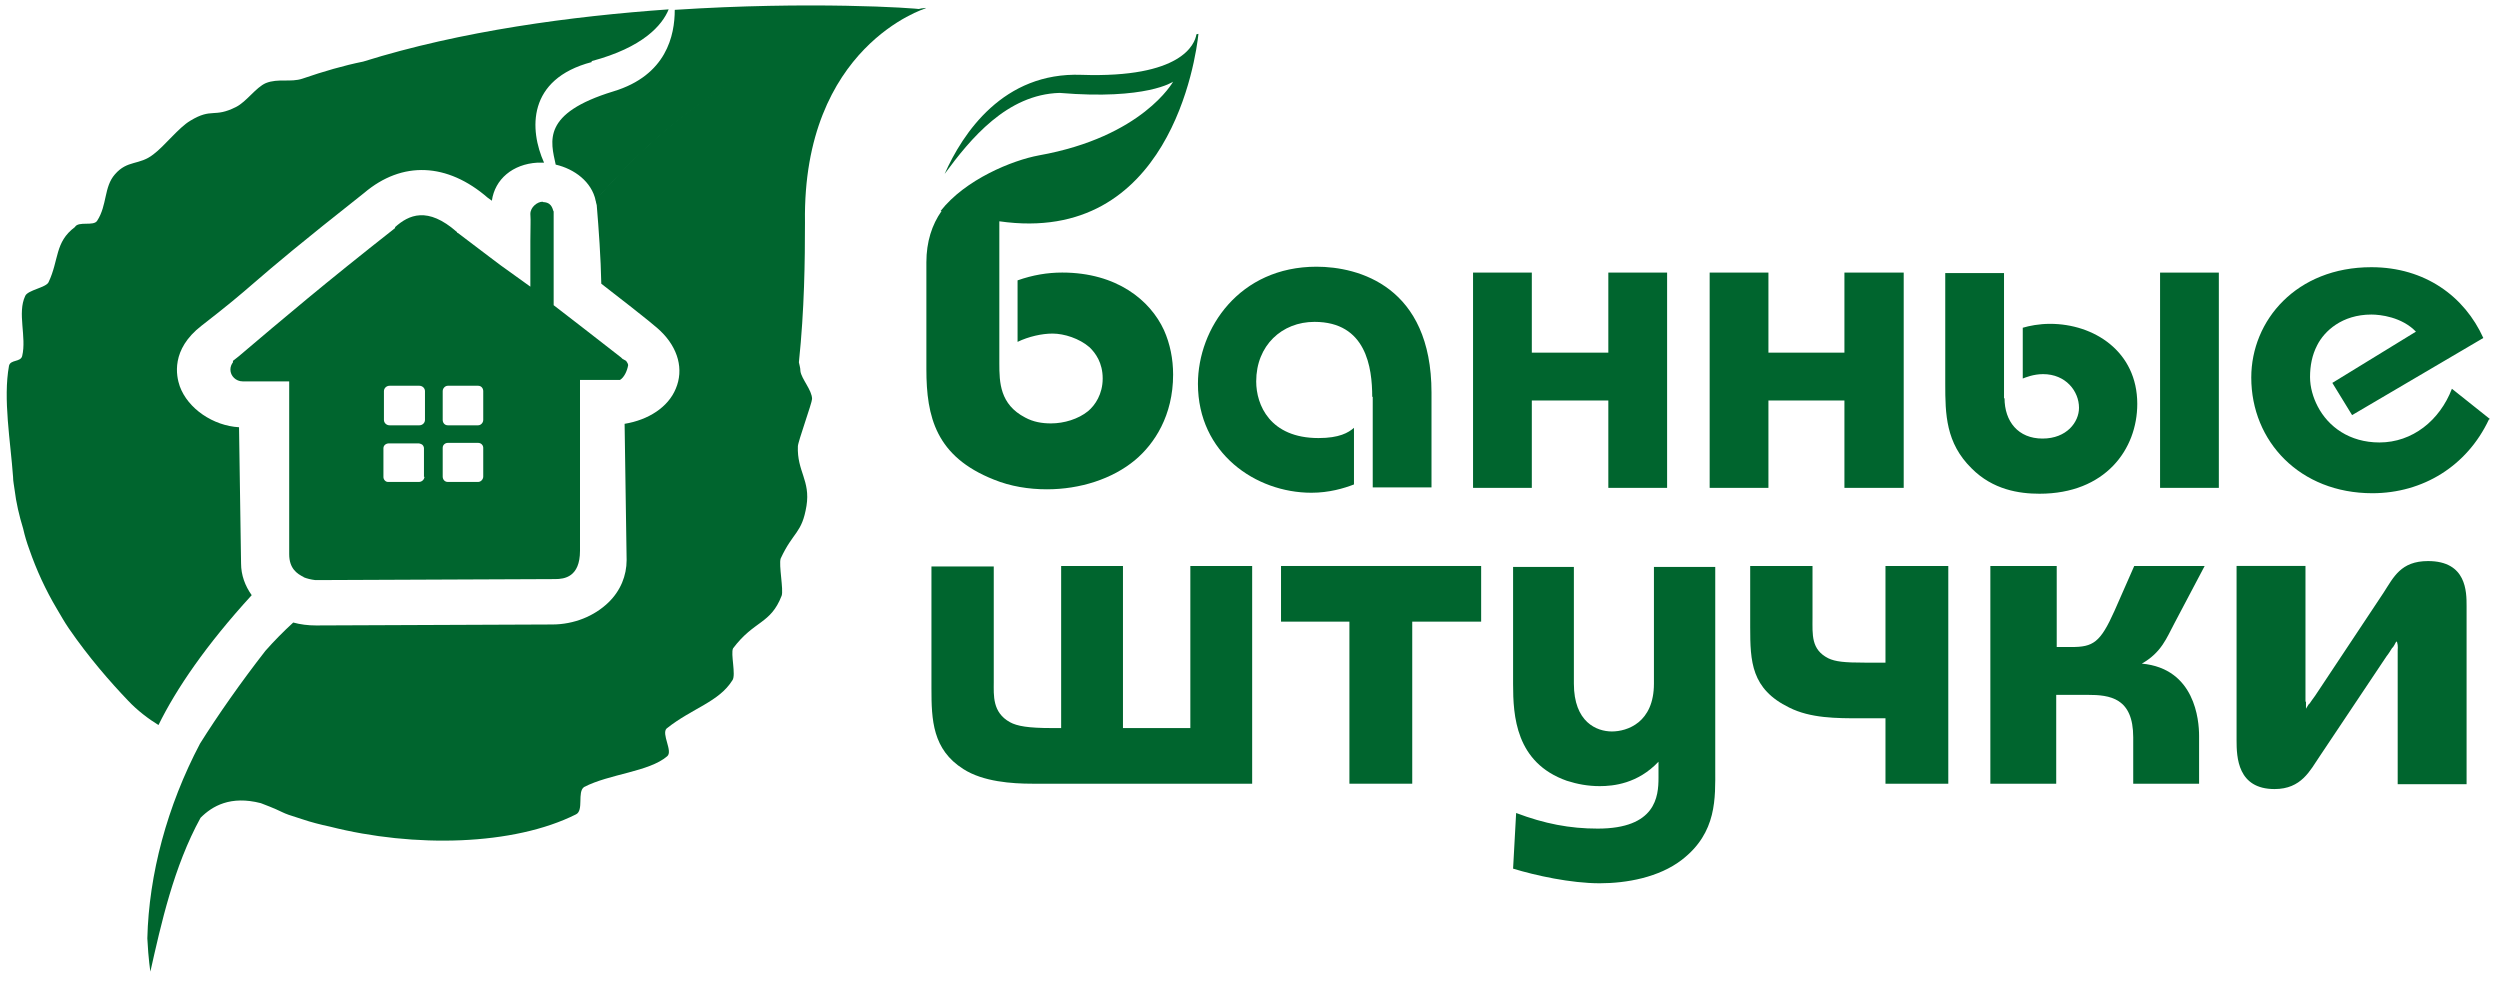
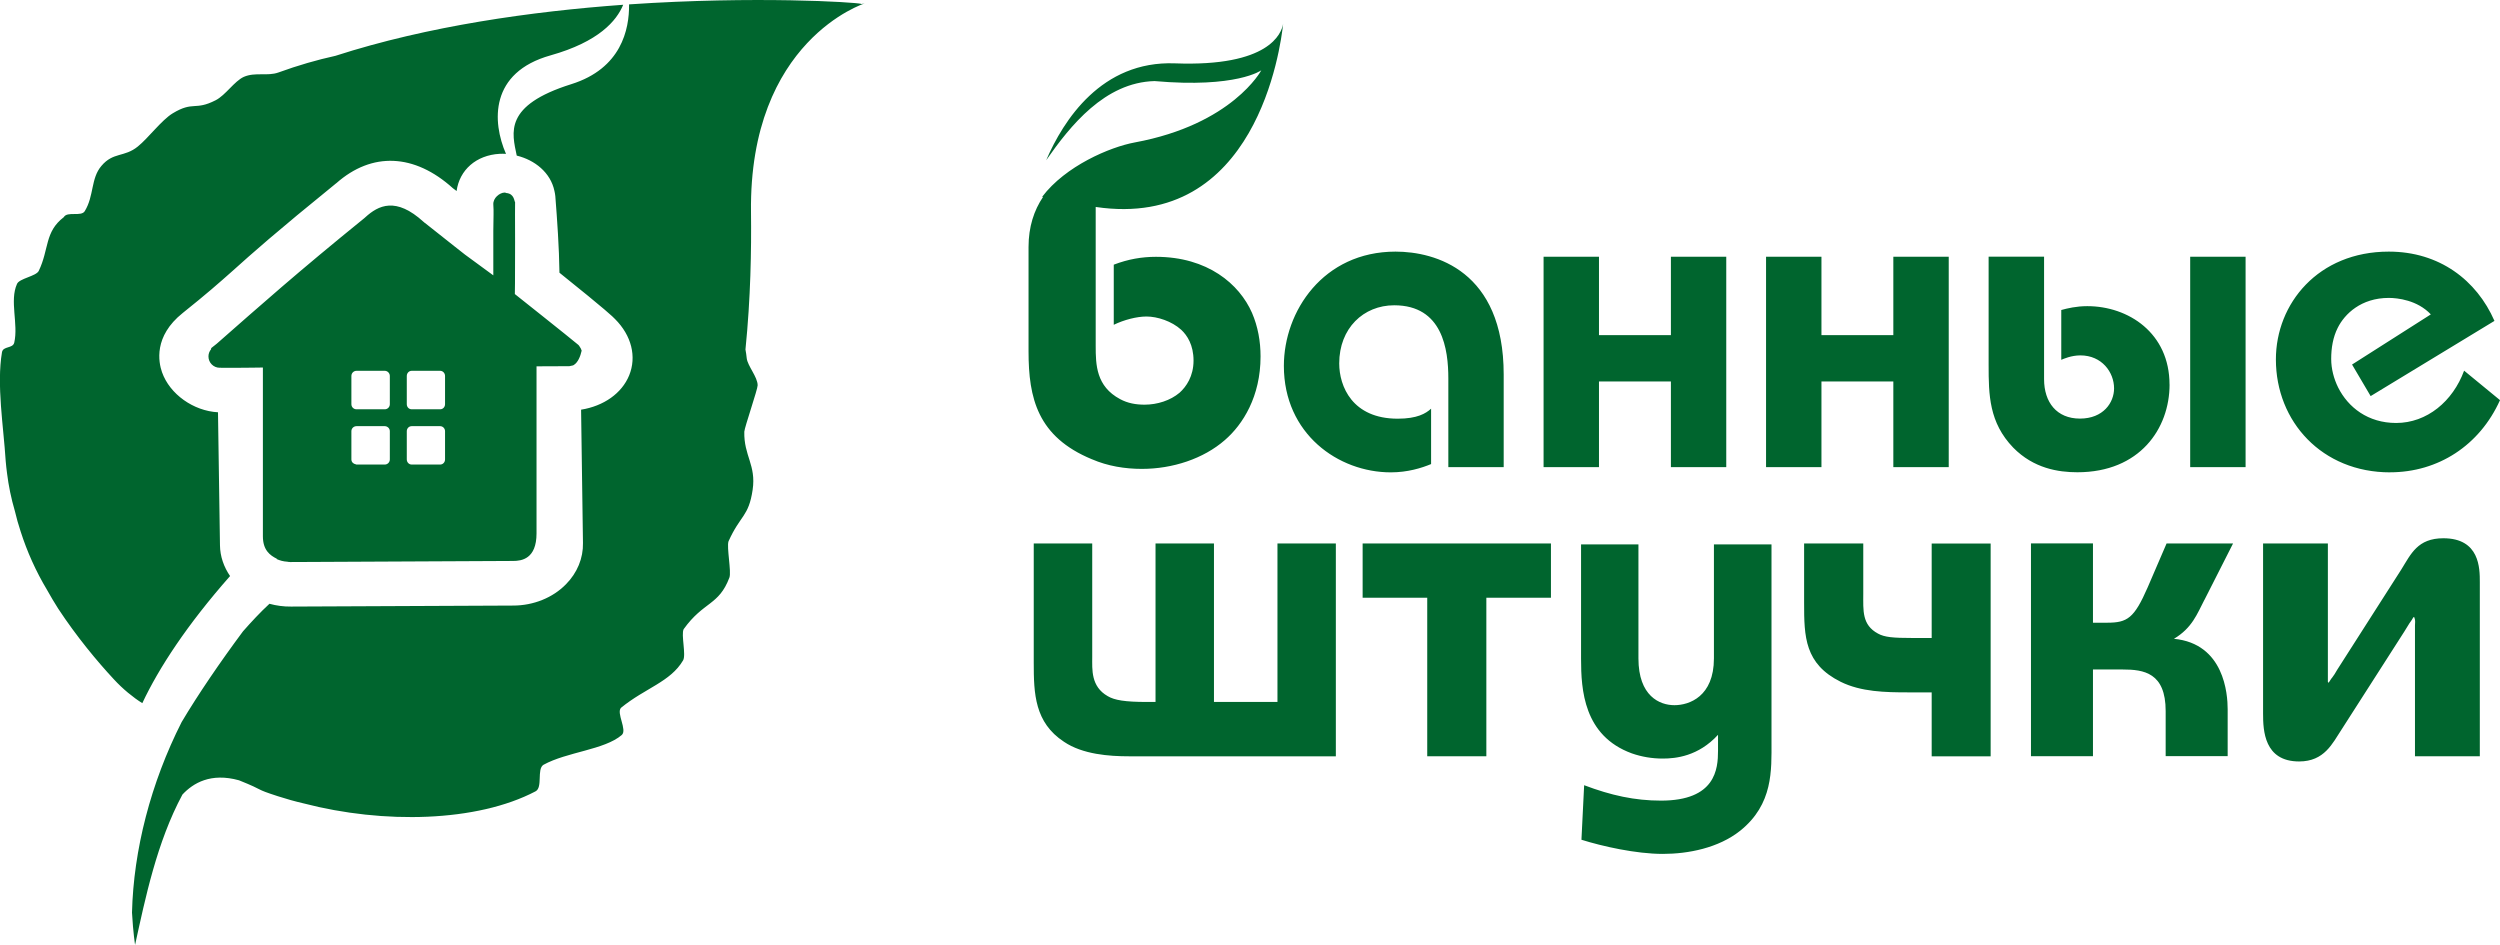
- <svg xmlns="http://www.w3.org/2000/svg" width="183" height="72" viewBox="0 0 183 72" fill="none">
-   <path d="M100.447 29.065C100.447 26.885 100.002 23.561 96.219 23.561C93.845 23.561 91.954 25.277 91.954 27.921C91.954 29.636 92.955 32.066 96.515 32.066C98.036 32.066 98.704 31.673 99.111 31.316V35.461C98.37 35.747 97.294 36.069 95.996 36.069C91.917 36.069 87.689 33.174 87.689 28.1C87.689 24.026 90.73 19.523 96.367 19.523C99.445 19.523 104.786 20.953 104.786 28.743V35.676H100.484V29.029L100.447 29.065Z" fill="#00652E" />
-   <path d="M107.827 19.953H112.129V25.814H117.73V19.953H122.032V35.712H117.73V29.316H112.129V35.712H107.827V19.953Z" fill="#00652E" />
-   <path d="M125.147 19.953H129.449V25.814H135.012V19.953H139.351V35.712H135.012V29.316H129.449V35.712H125.147V19.953Z" fill="#00652E" />
-   <path d="M146.731 29.137C146.731 30.852 147.732 32.103 149.512 32.103C151.293 32.103 152.183 30.888 152.183 29.852C152.183 28.637 151.218 27.386 149.55 27.386C148.845 27.386 148.252 27.636 148.066 27.708V23.991C148.548 23.848 149.253 23.705 150.069 23.705C153.258 23.705 156.448 25.706 156.448 29.566C156.448 32.889 154.111 36.141 149.29 36.141C147.807 36.141 145.878 35.855 144.32 34.283C142.429 32.425 142.392 30.316 142.392 28.101V19.989H146.694V29.173L146.731 29.137ZM162.419 35.712H158.117V19.953H162.419V35.712Z" fill="#00652E" />
-   <path d="M182.187 30.708C180.592 34.103 177.366 36.104 173.657 36.104C168.354 36.104 164.793 32.316 164.793 27.635C164.793 23.454 168.094 19.559 173.583 19.559C177.514 19.559 180.407 21.703 181.779 24.74L172.173 30.386L170.727 28.028L176.846 24.276C175.808 23.204 174.25 23.025 173.583 23.025C171.432 23.025 170.134 24.24 169.615 25.276C169.244 25.991 169.095 26.777 169.095 27.599C169.095 28.349 169.318 29.1 169.652 29.743C170.43 31.244 171.988 32.388 174.176 32.388C176.587 32.388 178.59 30.779 179.48 28.457L182.261 30.672L182.187 30.708Z" fill="#00652E" />
-   <path d="M87.578 2.512C87.467 3.227 86.502 5.728 79.159 5.478C73.448 5.264 70.481 9.731 69.146 12.732C71.037 10.16 73.708 6.908 77.565 6.801C83.944 7.337 85.872 5.979 85.872 5.979C85.872 5.979 83.647 10.017 76.044 11.375C74.115 11.732 70.666 13.126 68.849 15.448H68.923C68.219 16.449 67.811 17.7 67.811 19.201V27.026C67.811 30.529 68.515 33.423 72.743 35.103C73.967 35.603 75.302 35.817 76.638 35.817C79.048 35.817 81.422 35.067 83.091 33.673C84.5 32.494 85.872 30.421 85.872 27.42C85.872 26.276 85.65 25.168 85.204 24.168C84.203 21.988 81.755 19.951 77.75 19.951C76.674 19.951 75.599 20.13 74.486 20.523V25.025C75.302 24.632 76.267 24.418 77.045 24.418C77.898 24.418 79.011 24.775 79.753 25.419C80.198 25.847 80.717 26.562 80.717 27.706C80.717 28.849 80.161 29.671 79.641 30.1C78.937 30.672 77.898 30.993 76.934 30.993C76.267 30.993 75.636 30.886 75.043 30.564C73.188 29.599 73.151 27.991 73.151 26.598V16.199C85.612 17.986 87.541 4.263 87.726 2.477" fill="#00652E" />
-   <path d="M72.743 49.935C72.743 50.9 72.632 52.15 73.93 52.865C74.449 53.151 75.265 53.294 76.971 53.294H87.133V41.43H91.658V57.367H75.562C74.079 57.367 71.965 57.225 70.518 56.295C68.256 54.866 68.182 52.686 68.182 50.399V41.465H72.743V49.97V49.935ZM77.676 41.43H82.201V54.33H77.676V41.43Z" fill="#00652E" />
-   <path d="M108.42 41.43V45.504H103.376V57.367H98.777V45.504H93.771V41.43H108.42Z" fill="#00652E" />
-   <path d="M132.676 41.43V45.218C132.676 46.468 132.565 47.54 133.826 48.184C134.345 48.434 135.013 48.505 136.496 48.505H138.017V41.43H142.615V57.367H138.017V52.579H136.199C134.419 52.579 132.528 52.579 130.97 51.793C128.189 50.435 128.114 48.434 128.114 45.897V41.43H132.713H132.676Z" fill="#00652E" />
-   <path d="M150.552 41.43V47.362H151.627C153.222 47.362 153.741 47.04 154.78 44.717L156.226 41.43H161.381L159.156 45.646C158.6 46.683 158.229 47.755 156.782 48.577C160.677 48.934 160.973 52.722 160.973 53.865V57.367H156.152V53.973C156.152 51.078 154.446 50.864 152.814 50.864H150.515V57.367H145.694V41.43H150.515H150.552Z" fill="#00652E" />
-   <path d="M168.798 51.362V51.791V51.862C168.835 51.862 168.835 51.791 168.872 51.755C168.946 51.648 168.983 51.541 169.058 51.505C169.169 51.362 169.317 51.112 169.465 50.933L174.472 43.393C175.214 42.25 175.733 41.07 177.736 41.07C180.554 41.07 180.554 43.322 180.554 44.358V57.401H175.511V47.61C175.511 47.61 175.548 47.252 175.474 47.038C175.436 46.859 175.362 47.038 175.288 47.181C175.214 47.288 175.177 47.395 175.103 47.431C174.991 47.61 174.843 47.86 174.695 48.039L169.799 55.364C169.095 56.401 168.464 57.759 166.499 57.759C163.791 57.759 163.717 55.436 163.717 54.185V41.428H168.761V51.362H168.798Z" fill="#00652E" />
-   <path d="M115.208 41.5V50.041C115.208 52.864 116.877 53.543 117.99 53.543C119.103 53.543 121.068 52.9 121.068 50.041V41.5H125.556V56.259C125.556 58.403 125.704 60.94 123.108 62.941C121.439 64.228 119.065 64.656 117.1 64.656C114.986 64.656 112.39 64.085 110.758 63.584L110.981 59.511C113.057 60.297 114.912 60.654 116.951 60.654C121.216 60.654 121.402 58.295 121.402 56.938V55.758C119.881 57.366 118.101 57.545 117.1 57.545C116.247 57.545 115.468 57.402 114.689 57.152C110.943 55.83 110.758 52.399 110.758 50.076V41.5H115.208Z" fill="#00652E" />
-   <path d="M43.31 4.473C47.056 3.472 48.465 1.864 48.947 0.685C41.863 1.185 33.779 2.257 26.584 4.509C25.174 4.794 23.691 5.223 22.133 5.759C21.28 6.045 20.353 5.724 19.463 6.081C18.721 6.403 18.054 7.439 17.275 7.832C15.643 8.654 15.532 7.868 13.937 8.833C13.084 9.333 12.046 10.691 11.23 11.298C10.191 12.12 9.338 11.691 8.411 12.763C7.595 13.693 7.855 15.015 7.113 16.158C6.853 16.587 5.741 16.158 5.481 16.623C3.998 17.731 4.332 19.017 3.553 20.661C3.367 21.054 2.032 21.233 1.847 21.661C1.253 22.912 1.958 24.663 1.624 26.057C1.513 26.521 0.771 26.307 0.66 26.771C0.215 29.201 0.771 32.31 0.957 34.919C0.957 35.241 1.031 35.527 1.068 35.848C1.179 36.777 1.402 37.742 1.698 38.707C1.81 39.207 1.958 39.708 2.143 40.208C2.663 41.709 3.33 43.174 4.183 44.603C4.48 45.104 4.74 45.568 5.036 45.997C6.483 48.105 8.077 49.928 9.375 51.286C10.043 52.001 10.896 52.644 11.601 53.072C12.899 50.428 15.087 47.212 18.425 43.567C17.942 42.888 17.646 42.102 17.646 41.244L17.497 31.274C15.606 31.167 13.752 29.916 13.158 28.272C12.899 27.522 12.491 25.592 14.753 23.841C16.644 22.376 17.535 21.626 18.647 20.661C20.093 19.41 21.948 17.838 26.658 14.121C29.439 11.763 32.74 11.906 35.707 14.479L36.004 14.693C36.226 13.121 37.524 12.013 39.342 11.906C39.49 11.906 39.675 11.906 39.824 11.906C38.748 9.512 38.563 5.795 43.31 4.544M67.453 0.685C66.971 0.578 59.22 0.077 49.392 0.721C49.392 2.579 48.799 5.509 44.904 6.688C39.638 8.297 40.306 10.333 40.677 12.049C42.049 12.37 43.31 13.299 43.606 14.693C49.169 8.261 55.993 3.222 67.453 0.685Z" fill="#00652E" />
-   <path d="M45.572 26.272C45.572 26.272 45.497 26.201 45.46 26.165C44.793 25.629 40.528 22.341 40.528 22.341V21.52C40.528 20.698 40.528 19.518 40.528 18.446C40.528 16.874 40.528 15.445 40.528 15.48C40.454 15.409 40.454 14.873 39.86 14.801C39.823 14.801 39.749 14.801 39.712 14.766C39.341 14.766 38.822 15.159 38.822 15.659C38.859 16.267 38.822 16.409 38.822 17.624C38.822 17.624 38.822 19.804 38.822 20.698V20.983L36.634 19.411L35.781 18.768L33.518 17.053H33.481L33.444 16.981C31.293 15.087 29.921 15.73 28.92 16.624V16.695C23.69 20.805 20.835 23.235 17.46 26.094C17.311 26.201 17.2 26.308 17.052 26.415C17.052 26.415 17.052 26.451 17.052 26.523C16.941 26.665 16.866 26.844 16.866 27.058C16.866 27.523 17.274 27.916 17.756 27.916C17.756 27.916 17.756 27.916 17.794 27.916C17.794 27.916 17.831 27.916 17.868 27.916H17.942H18.61H19.425H20.316H21.169V40.566C21.169 41.603 21.725 41.996 22.244 42.246C22.244 42.246 22.244 42.246 22.207 42.246C22.466 42.353 22.763 42.425 23.06 42.46C23.06 42.46 23.134 42.46 23.171 42.46C23.245 42.46 23.282 42.46 23.357 42.46H23.431H23.913L40.639 42.389C41.307 42.389 42.456 42.246 42.456 40.316V27.809H44.274H45.015C45.015 27.809 45.089 27.809 45.127 27.809C45.201 27.809 45.238 27.809 45.312 27.809C45.312 27.809 45.312 27.809 45.349 27.809C45.349 27.809 45.349 27.809 45.386 27.809C45.683 27.63 45.905 27.166 45.98 26.737C45.98 26.63 45.905 26.523 45.831 26.415M28.104 28.631C28.104 28.416 28.289 28.238 28.512 28.238H30.7C30.922 28.238 31.108 28.416 31.108 28.631V30.739C31.108 30.954 30.922 31.132 30.7 31.132H28.512C28.289 31.132 28.104 30.954 28.104 30.739V28.631ZM31.071 34.885C31.071 35.099 30.885 35.278 30.663 35.278H28.475C28.475 35.278 28.438 35.278 28.4 35.278C28.215 35.278 28.067 35.099 28.067 34.92V32.812C28.067 32.597 28.252 32.455 28.475 32.455H30.663C30.663 32.455 30.848 32.49 30.922 32.562C30.997 32.633 31.034 32.74 31.034 32.812V34.92L31.071 34.885ZM35.373 34.885C35.373 35.099 35.187 35.278 35.002 35.278H32.777C32.554 35.278 32.406 35.099 32.406 34.885V32.776C32.406 32.562 32.591 32.419 32.777 32.419H35.002C35.224 32.419 35.373 32.597 35.373 32.776V34.885ZM35.373 30.739C35.373 30.954 35.187 31.132 35.002 31.132H32.777C32.554 31.132 32.406 30.954 32.406 30.739V28.631C32.406 28.416 32.591 28.238 32.777 28.238H35.002C35.224 28.238 35.373 28.416 35.373 28.631V30.739Z" fill="#00652E" />
-   <path d="M67.751 0.578C67.751 0.578 67.565 0.614 67.454 0.614C55.994 3.115 49.17 8.19 43.607 14.622C43.607 14.765 43.644 14.872 43.681 15.015C43.83 16.802 43.978 18.875 44.015 20.768C47.761 23.663 48.169 24.056 48.354 24.235C49.652 25.485 50.06 27.058 49.467 28.451C48.91 29.809 47.464 30.738 45.721 31.024L45.869 40.995C45.869 42.138 45.424 43.246 44.534 44.103C43.496 45.104 42.012 45.712 40.418 45.712L23.135 45.783C22.542 45.783 21.986 45.712 21.466 45.569C20.762 46.212 20.057 46.926 19.427 47.641C17.646 49.928 15.94 52.358 14.642 54.431C12.232 59.005 10.897 64.008 10.785 68.689C10.86 70.226 11.008 71.119 11.008 71.119C11.787 67.653 12.714 63.436 14.68 59.863C15.533 59.005 16.868 58.219 19.093 58.791C21.244 59.612 20.168 59.362 22.134 59.97C22.764 60.184 23.469 60.363 24.137 60.506C30.33 62.078 37.599 61.9 42.161 59.612C42.754 59.327 42.235 57.969 42.754 57.611C44.608 56.646 47.501 56.504 48.836 55.36C49.281 55.003 48.391 53.716 48.799 53.323C50.691 51.822 52.619 51.393 53.62 49.785C53.88 49.392 53.472 47.856 53.658 47.462C55.215 45.39 56.402 45.712 57.218 43.603C57.366 43.174 56.995 41.352 57.144 40.887C58.071 38.886 58.701 39.065 59.035 37.028C59.332 35.17 58.331 34.491 58.405 32.668C58.405 32.347 59.443 29.488 59.443 29.202C59.443 28.559 58.664 27.737 58.59 27.165C58.59 26.915 58.516 26.736 58.479 26.522C58.887 22.627 58.924 19.053 58.924 16.266C58.739 3.365 67.751 0.614 67.751 0.614M46.648 38.922C46.648 38.922 46.648 38.922 46.648 38.886V38.922Z" fill="#00652E" />
+ <svg xmlns="http://www.w3.org/2000/svg" id="_Слой_2" data-name="Слой 2" viewBox="0 0 518.94 196.11">
+   <defs>
+     <style>
+       .cls-1 {
+         fill: #00652e;
+         stroke-width: 0px;
+       }
+     </style>
+   </defs>
+   <g id="Layer_1" data-name="Layer 1">
+     <path class="cls-1" d="m454.63,96.96h11.5v-43.67h-11.5v43.67ZM47.76,119.58c-1.29-1.88-2.08-4.09-2.1-6.42l-.41-27.58c-5.08-.27-10.01-3.75-11.62-8.32-.73-2.08-1.78-7.44,4.3-12.29,5.01-4.01,7.4-6.12,10.42-8.8,3.91-3.51,8.76-7.85,21.41-18.11,0-.01.01-.01.05-.03,7.4-6.54,16.21-6.17,24.2,1.04l.77.58c.59-4.36,4.06-7.45,8.93-7.72.45-.02.88-.02,1.32.01-2.9-6.66-3.41-16.9,9.26-20.45,9.99-2.81,13.72-7.18,15.07-10.5-18.88,1.37-40.47,4.38-59.74,10.6-3.77.83-7.73,1.96-11.84,3.46-2.26.81-4.8-.12-7.16.9-1.99.91-3.77,3.78-5.84,4.85-4.35,2.24-4.62.11-8.94,2.73-2.3,1.4-5.06,5.13-7.23,6.88-2.8,2.28-5.1,1.11-7.56,4.03-2.22,2.59-1.51,6.21-3.45,9.38-.72,1.23-3.64-.03-4.36,1.26-4,3.05-3.03,6.65-5.19,11.14-.53,1.13-4.08,1.57-4.53,2.74-1.56,3.47.32,8.3-.56,12.15-.29,1.28-2.32.68-2.55,2.01-1.14,6.74.32,15.39.77,22.55.07.86.17,1.72.28,2.57.32,2.58.85,5.2,1.64,7.89.32,1.4.73,2.8,1.18,4.18,1.34,4.19,3.16,8.26,5.49,12.15.75,1.36,1.53,2.64,2.31,3.88,3.82,5.8,8.08,10.93,11.55,14.66,1.82,1.99,4.04,3.8,5.91,4.96,3.42-7.29,9.3-16.28,18.21-26.38Zm448.35-21.54c9.98,0,18.59-5.56,22.83-14.98l-7.45-6.12c-2.34,6.37-7.72,10.86-14.11,10.86-5.84,0-9.96-3.23-12.04-7.37-.89-1.8-1.44-3.86-1.44-5.93,0-2.24.36-4.48,1.36-6.46,1.44-2.88,4.85-6.2,10.6-6.2,1.79,0,5.93.45,8.72,3.42l-16.35,10.41,3.86,6.55,25.7-15.61c-3.69-8.44-11.42-14.38-21.93-14.38-14.66,0-23.44,10.79-23.44,22.38,0,12.93,9.6,23.44,23.7,23.44Zm11.08,13.69c-5.36,0-6.73,3.26-8.71,6.44l-13.36,20.9c-.3.57-.72,1.2-1.05,1.63-.19.18-.31.46-.52.74-.1.08-.1.26-.24.26,0,0-.1-.09-.1-.18v-28.71h-13.45v35.34c0,3.46.22,9.91,7.48,9.91,5.25,0,6.91-3.74,8.82-6.64l13.03-20.34c.31-.54.74-1.19,1.06-1.72.19-.19.3-.47.51-.73.22-.37.42-.81.53-.37.22.54.1,1.1.1,1.54v27.18h13.46v-36.16c0-2.82,0-9.09-7.57-9.09Zm-218.49-13.68c3.5,0,6.38-.9,8.36-1.72v-11.5c-1.09,1-2.88,2.08-6.93,2.08-9.43,0-12.14-6.73-12.14-11.48,0-7.29,5.04-12.06,11.41-12.06,10.06,0,11.24,9.17,11.24,15.2v18.4h11.49v-19.23c0-21.55-14.2-25.51-22.45-25.51-15.02,0-23.18,12.4-23.18,23.72,0,14.12,11.31,22.1,22.19,22.1Zm89.39-18.87h14.92v17.78h11.5v-43.67h-11.5v16.27h-14.92v-16.27h-11.5v43.67h11.5v-17.78Zm-46.18,0h14.93v17.78h11.49v-43.67h-11.49v16.27h-14.93v-16.27h-11.5v43.67h11.5v-17.78ZM105.11,40.07c-.11-.07-.25-.08-.37-.1-1.02.03-2.41,1.11-2.34,2.47.11,1.65.02,2.12,0,5.48,0,0,.02,6.04,0,8.48v.76l-5.89-4.32-2.24-1.76-6.06-4.8-.14-.09-.11-.12h-.02c-5.77-5.27-9.38-3.46-12.12-.96l-.09.08-.09.08c-14,11.35-21.55,18.09-30.64,26.07-.38.3-.73.58-1.11.88-.07.06-.08.15-.08.28-.34.41-.54.93-.54,1.49,0,1.3,1.05,2.35,2.35,2.35.04,0,.08-.02.12-.02.05.02.11.03.17.03h.17s0,0,0,0h1.73s2.16-.01,2.16-.01l2.35-.02,2.25-.03v35.03c0,2.87,1.46,3.96,2.93,4.68-.03,0-.08.02-.11.03.67.31,1.44.53,2.29.57.08.04.17.04.25.04.16,0,.31.04.47.04l.17-.02h1.29l44.65-.22c1.76,0,4.86-.41,4.86-5.72v-34.68l4.81-.02h1.96c.09,0,.19-.06.28-.06.16-.03.33-.06.48-.1.05-.01.09-.02.13-.05.04-.03.05-.03.09-.06.83-.5,1.36-1.77,1.62-2.96-.08-.31-.24-.6-.43-.86-.08-.13-.15-.25-.26-.34-1.78-1.5-13.18-10.55-13.18-10.55l.03-2.26c.02-2.25.02-5.51.02-8.56-.02-4.34-.02-8.28,0-8.25-.2-.24-.16-1.73-1.78-1.9Zm-24.19,55.3c0,.59-.48,1.06-1.05,1.06h-5.86c-.07,0-.14-.04-.18-.06-.49-.08-.89-.47-.89-1v-5.87c0-.57.47-1.04,1.07-1.04h5.86c.29,0,.53.12.73.3.19.17.32.46.32.74v5.87Zm0-11.47c0,.6-.48,1.06-1.05,1.06h-5.86c-.6,0-1.07-.46-1.07-1.06v-5.86c0-.59.47-1.07,1.07-1.07h5.86c.56,0,1.05.48,1.05,1.07v5.86Zm11.46,11.47c0,.59-.45,1.06-1.02,1.06h-5.9c-.57,0-1.02-.48-1.02-1.06v-5.87c0-.57.45-1.04,1.02-1.04h5.9c.56,0,1.02.47,1.02,1.04v5.87Zm0-11.47c0,.6-.45,1.06-1.02,1.06h-5.9c-.57,0-1.02-.46-1.02-1.06v-5.86c0-.59.45-1.07,1.02-1.07h5.9c.56,0,1.02.48,1.02,1.07v5.86Zm365.2,40.64l5.95-11.73h-13.8l-3.91,9.08c-2.82,6.47-4.23,7.37-8.45,7.37h-2.92v-16.46h-12.87v44.17h12.87v-18h6.15c4.41,0,8.94.66,8.94,8.62v9.37h12.87v-9.74c0-3.16-.71-13.61-11.15-14.62,3.8-2.27,4.81-5.18,6.32-8.08ZM178.76.8c-1.23-.34-21.94-1.67-48.18.11.06,5.19-1.6,13.3-11.99,16.56-14.08,4.42-12.31,10.07-11.33,14.82,0,0,.02.02.04.02,3.69.91,6.99,3.49,7.79,7.34h0c.07.35.15.69.18,1.05.39,4.97.79,10.67.86,15.91,9.97,8,11.08,9.14,11.53,9.61,3.44,3.43,4.52,7.82,2.94,11.7-1.53,3.74-5.3,6.37-9.98,7.12l.39,27.66c.07,3.16-1.19,6.21-3.52,8.57-2.73,2.8-6.75,4.43-10.96,4.43l-46.11.21c-1.55.02-3.06-.19-4.49-.58-1.93,1.78-3.74,3.74-5.49,5.72-4.74,6.38-9.31,13.07-12.74,18.84-6.41,12.65-9.98,26.56-10.3,39.54.24,4.3.64,6.7.64,6.7,2.11-9.61,4.51-21.32,9.83-31.2,2.23-2.39,5.89-4.58,11.74-2.96,5.74,2.3,2.92,1.64,8.08,3.31,1.73.56,3.53,1.07,5.36,1.49,16.56,4.31,35.94,3.89,48.12-2.51,1.54-.81.22-4.6,1.63-5.5,4.9-2.7,12.66-3.1,16.26-6.19,1.2-1.04-1.2-4.6-.14-5.66,5.04-4.11,10.24-5.36,12.87-9.83.67-1.12-.45-5.35.12-6.48,4.15-5.79,7.3-4.87,9.5-10.72.44-1.18-.6-6.29-.19-7.51,2.47-5.5,4.18-5.07,5.01-10.7.76-5.15-1.85-7.07-1.73-12.06.04-.88,2.77-8.78,2.77-9.63,0-1.73-2.1-4.03-2.27-5.63-.07-.65-.15-1.24-.26-1.8,1.09-10.79,1.24-20.72,1.15-28.46-.46-35.77,23.61-43.39,23.61-43.39-.25.07-.49.1-.75.14,0,0,0,0,0-.01ZM42.94,155.75s-.02-.04-.02-.06c.02.01.02.06.05.09l-.02-.03ZM178.8.86h0s0-.01,0-.01c0,0,.02,0,.01.01Zm86.36,144.85h-13.17v-32.9h-12.13v32.9h-1.8c-4.54,0-6.73-.37-8.13-1.21-3.51-2-3.21-5.52-3.21-8.15v-23.54h-12.14v24.8c0,6.36.19,12.37,6.27,16.36,3.88,2.64,9.47,3.02,13.45,3.02h42.99v-44.18h-12.12v32.9Zm17.69-21.63h13.41v32.9h12.27v-32.9h13.41v-11.27h-39.09v11.27Zm-56.19-28.75c3.3,1.43,6.87,2,10.37,2,6.39,0,12.79-2.11,17.22-5.98,3.76-3.25,7.41-9.06,7.41-17.35,0-3.16-.55-6.21-1.77-9.05-2.63-6-9.22-11.64-19.94-11.64-2.92,0-5.75.48-8.76,1.63v12.48c2.16-1.05,4.8-1.72,6.79-1.72,2.25,0,5.25.96,7.23,2.77,1.22,1.14,2.54,3.14,2.54,6.38s-1.51,5.43-2.9,6.67c-1.9,1.61-4.62,2.48-7.26,2.48-1.79,0-3.49-.29-5.08-1.15-4.98-2.65-5.07-7.14-5.07-11.05v-28.84c33.3,4.92,38.39-33.05,38.91-38.03-.34,2.01-2.89,8.96-22.47,8.22-15.24-.57-23.14,11.81-26.72,20.11,5.01-7.17,12.17-16.15,22.49-16.43,17.05,1.51,22.17-2.24,22.17-2.24,0,0-5.97,11.23-26.28,14.98-5.13.95-14.37,4.87-19.22,11.29l.19.02c-1.87,2.77-3.01,6.2-3.01,10.39v21.67c0,9.73,1.88,17.73,13.15,22.39Zm141.05,17.68h-11.94v23.66c0,7.93-5.14,9.71-8.2,9.71s-7.47-1.88-7.47-9.71v-23.66h-11.91v23.75c0,6.41.54,15.97,10.53,19.62,2.06.72,4.2,1.08,6.43,1.08,2.7,0,7.37-.47,11.47-4.93v3.31c0,3.76-.48,10.35-11.84,10.35-5.42,0-10.36-1.08-15.95-3.2l-.56,11.32c4.3,1.35,11.29,2.94,16.89,2.94,5.29,0,11.56-1.23,16.05-4.8,6.89-5.52,6.51-12.59,6.51-18.48v-40.94Zm33.26,19.42h-4.05c-3.94,0-5.75-.16-7.09-.91-3.36-1.8-3.06-4.8-3.06-8.26v-10.45h-12.28v12.36c0,7,.11,12.63,7.58,16.35,4.23,2.1,9.29,2.2,14,2.2h4.9v13.27h12.24v-44.17h-12.24v19.62Zm49.37-52.61c0-10.69-8.53-16.27-17.07-16.27-2.25,0-4.14.45-5.4.8v10.34c.45-.19,2.07-.92,3.96-.92,4.47,0,7,3.5,7,6.85,0,2.95-2.24,6.27-7.08,6.27s-7.45-3.39-7.45-8.18v-25.43h-11.51v22.47c0,6.21.09,11.97,5.11,17.17,4.23,4.31,9.35,5.11,13.31,5.11,12.95,0,19.14-9.06,19.14-18.22Z" />
+   </g>
</svg>
